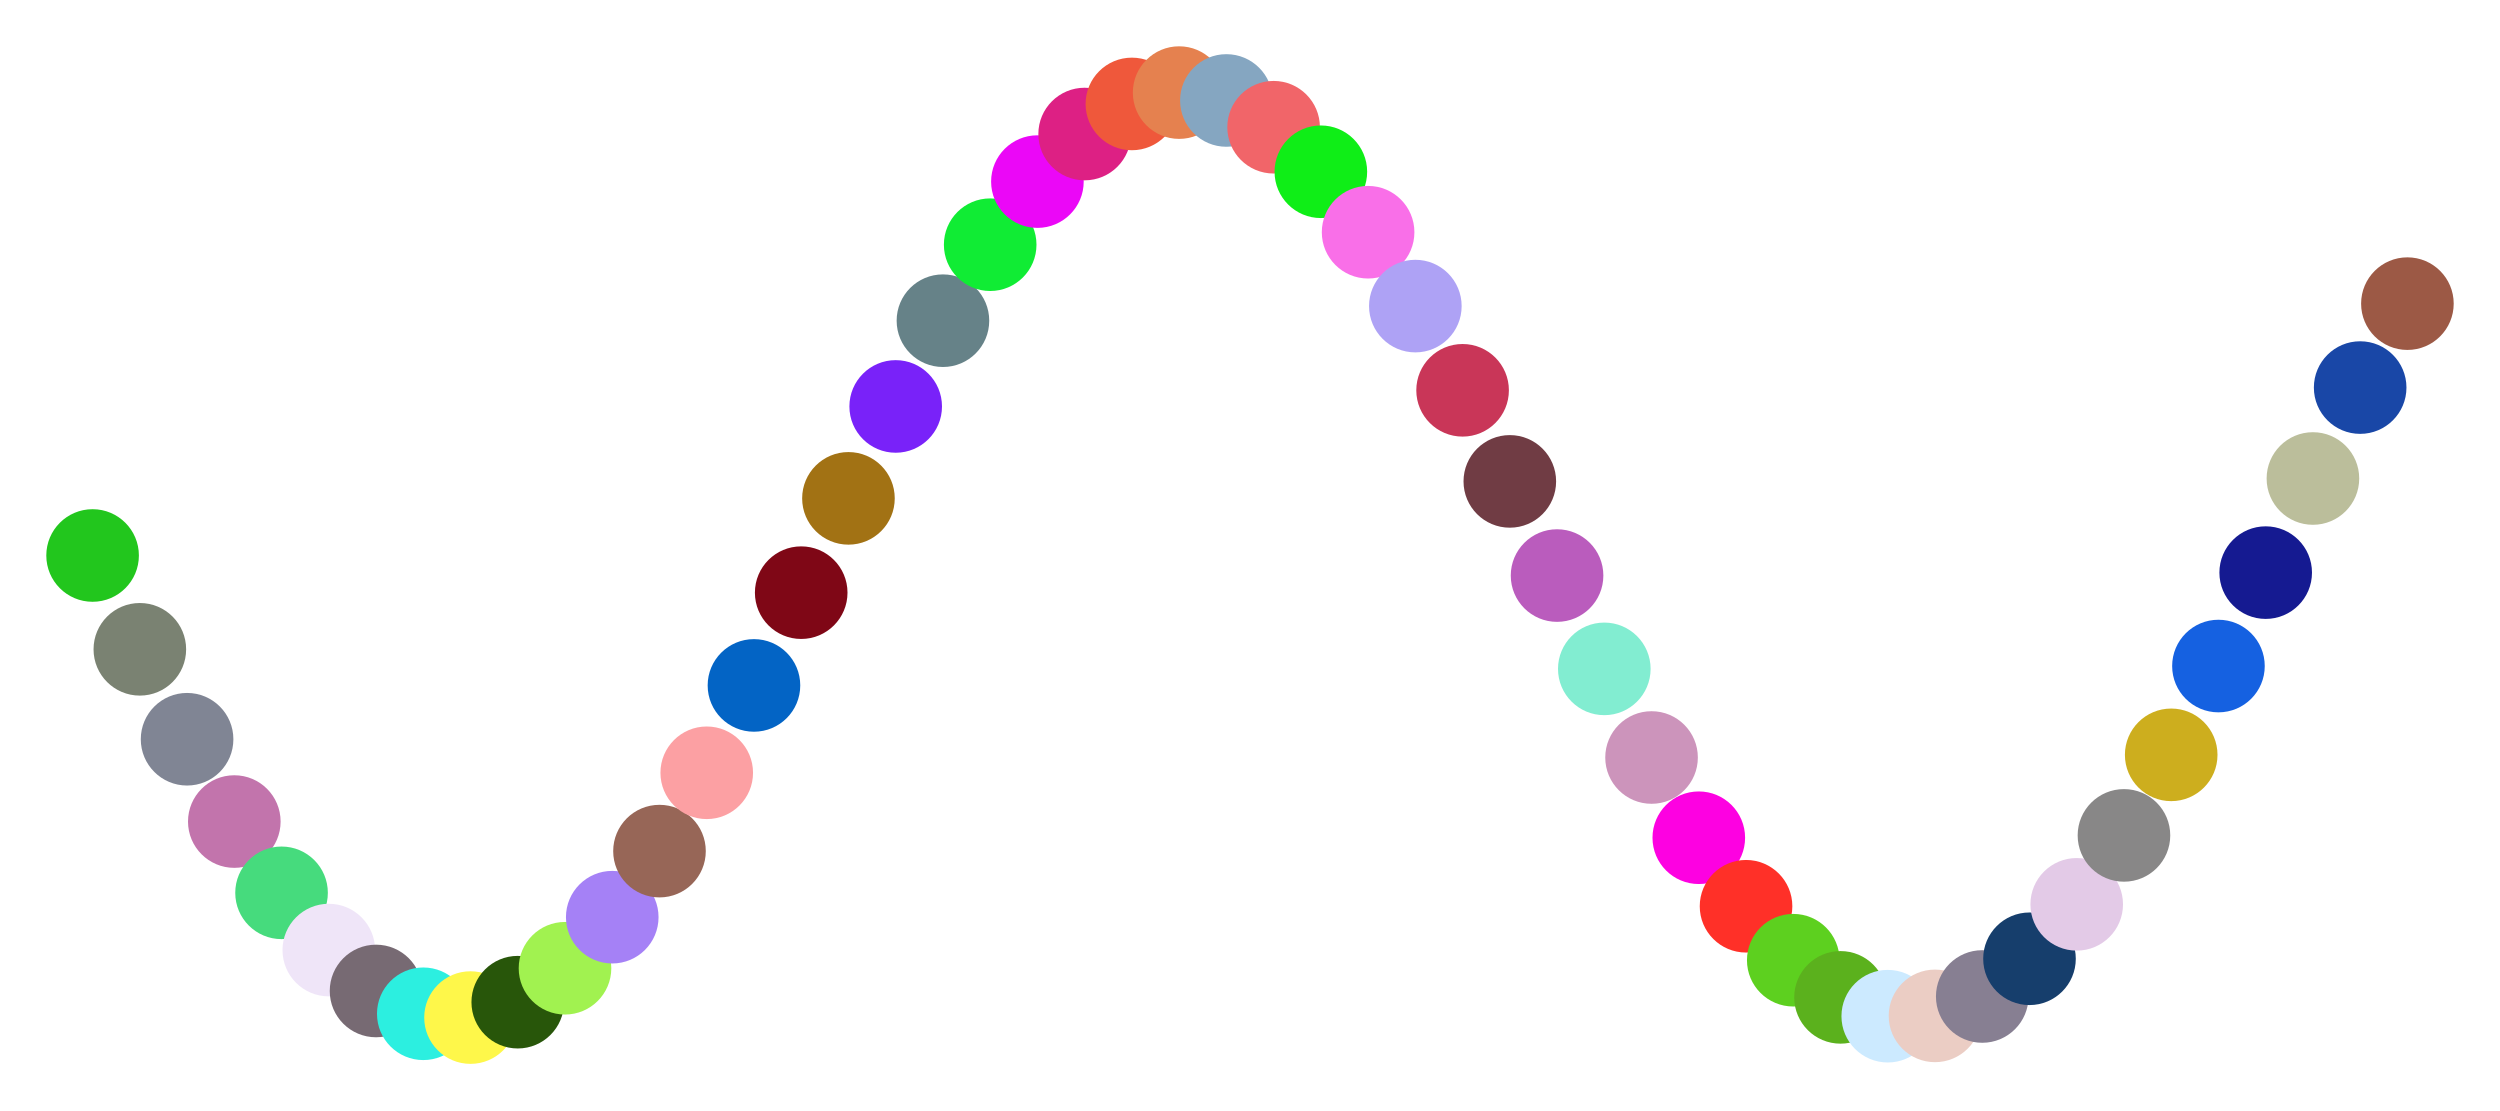
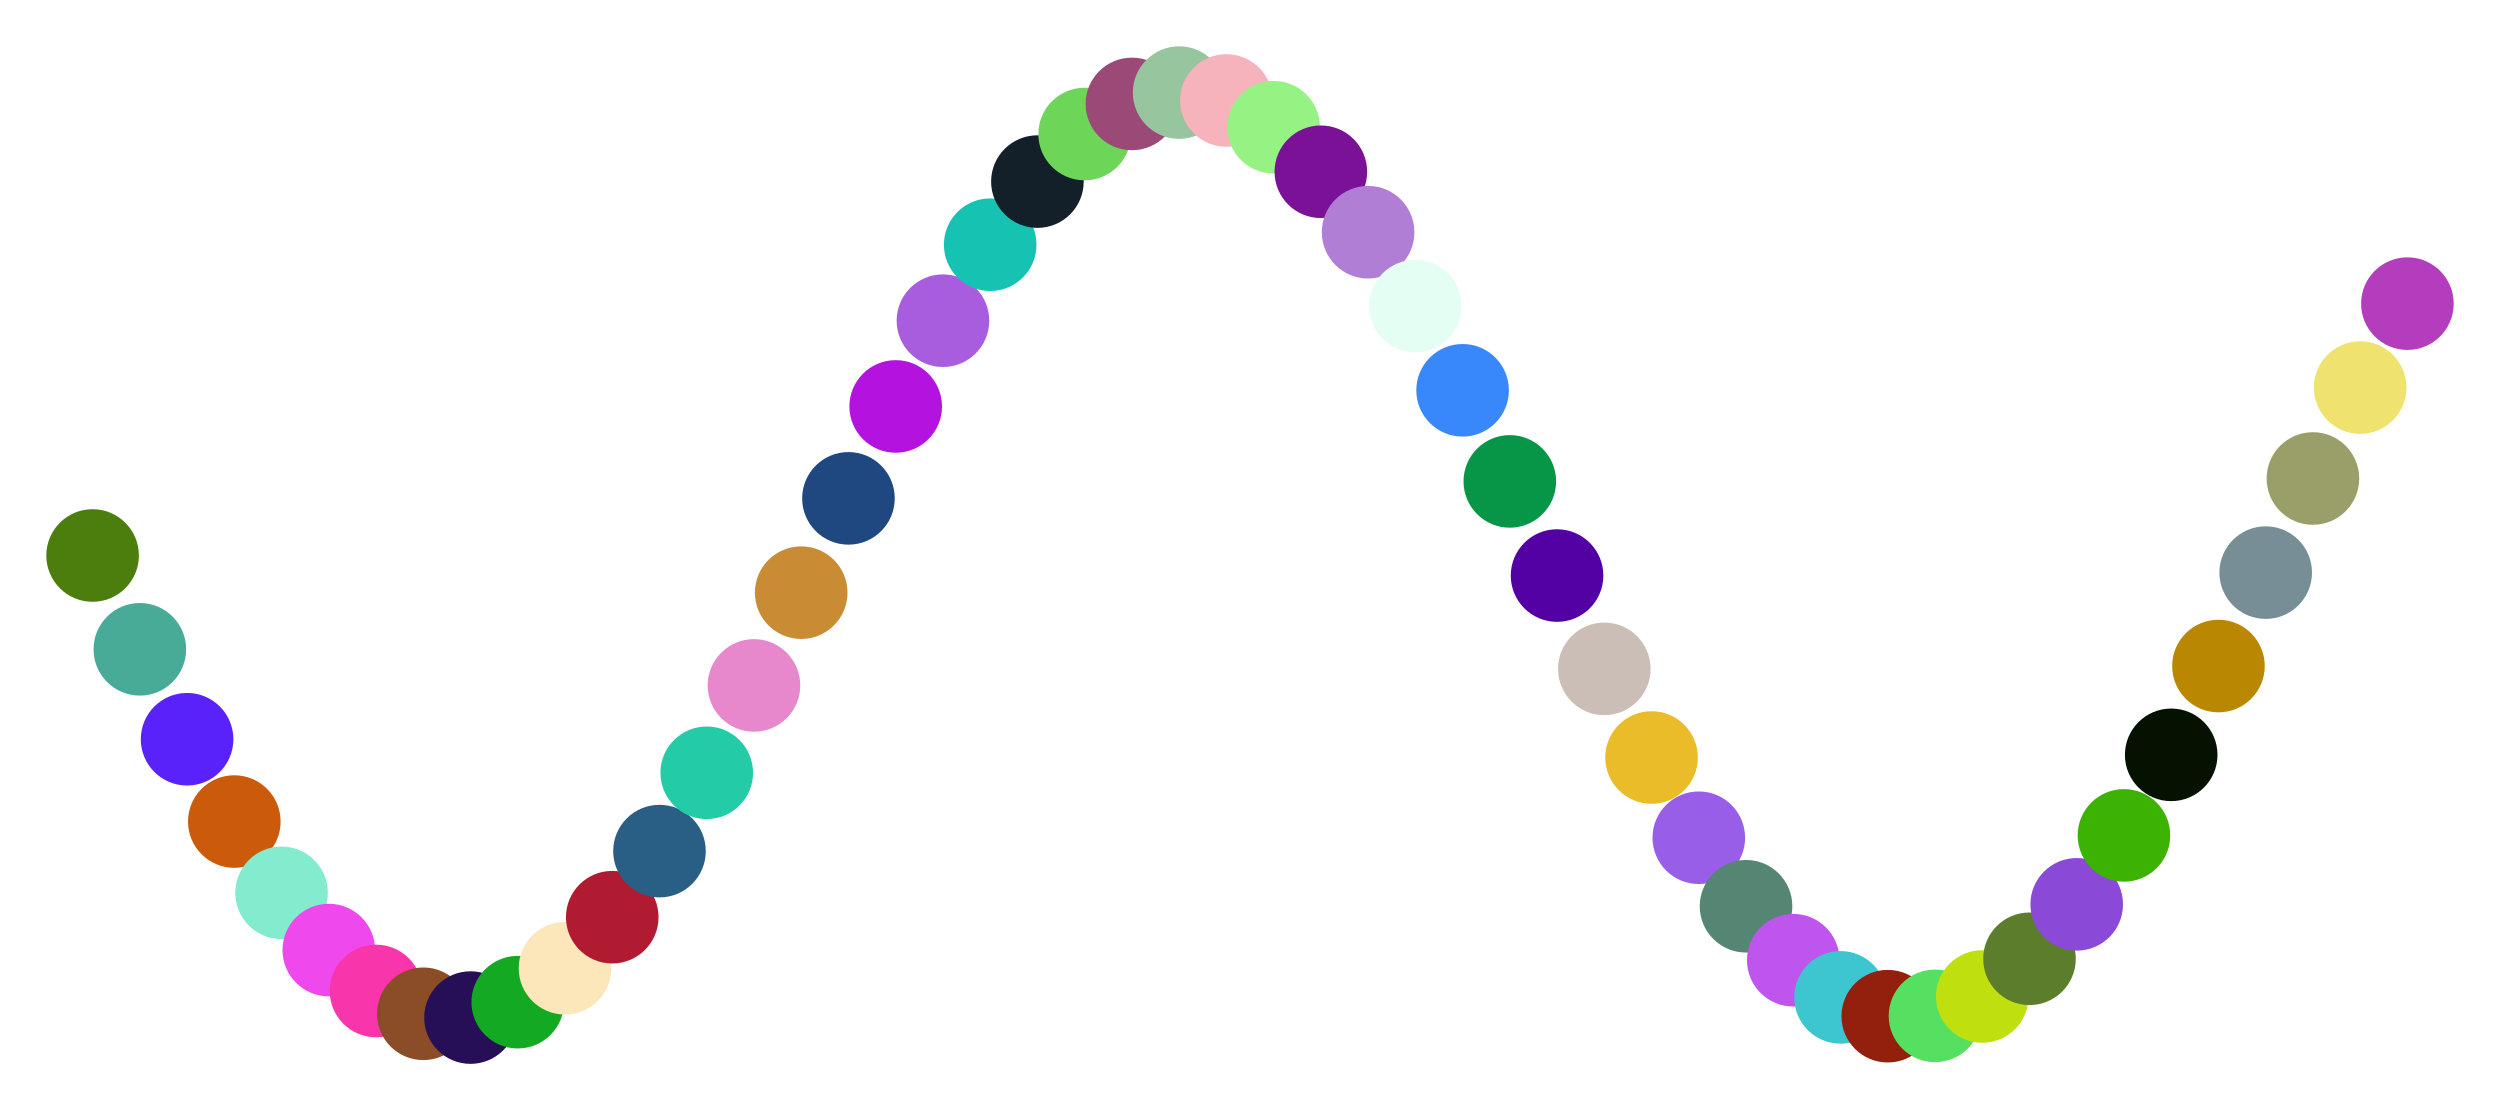
<svg xmlns="http://www.w3.org/2000/svg" width="200" height="88.812" viewBox="-4 26.003 108 47.958" version="1.1">
  <g>
-     <circle cx="0" cy="50" r="2" fill="#22c61d" />
-     <circle cx="2.041" cy="54.053" r="2" fill="#7a8272" />
-     <circle cx="4.082" cy="57.938" r="2" fill="#808594" />
-     <circle cx="6.122" cy="61.494" r="2" fill="#c274ac" />
-     <circle cx="8.163" cy="64.573" r="2" fill="#46db7d" />
-     <circle cx="10.204" cy="67.046" r="2" fill="#efe5f8" />
-     <circle cx="12.245" cy="68.813" r="2" fill="#776a73" />
-     <circle cx="14.286" cy="69.798" r="2" fill="#2cefe0" />
-     <circle cx="16.326" cy="69.962" r="2" fill="#fef74a" />
-     <circle cx="18.367" cy="69.297" r="2" fill="#28560a" />
-     <circle cx="20.408" cy="67.831" r="2" fill="#a1f250" />
-     <circle cx="22.449" cy="65.625" r="2" fill="#a581f6" />
-     <circle cx="24.49" cy="62.771" r="2" fill="#976657" />
-     <circle cx="26.531" cy="59.387" r="2" fill="#fca0a3" />
-     <circle cx="28.571" cy="55.613" r="2" fill="#0364c5" />
-     <circle cx="30.612" cy="51.606" r="2" fill="#7f0716" />
-     <circle cx="32.653" cy="47.532" r="2" fill="#a27214" />
-     <circle cx="34.694" cy="43.561" r="2" fill="#7922f9" />
-     <circle cx="36.735" cy="39.857" r="2" fill="#668288" />
-     <circle cx="38.776" cy="36.574" r="2" fill="#10ec34" />
-     <circle cx="40.816" cy="33.848" r="2" fill="#eb07f7" />
-     <circle cx="42.857" cy="31.793" r="2" fill="#dd2084" />
-     <circle cx="44.898" cy="30.493" r="2" fill="#ef583b" />
-     <circle cx="46.939" cy="30.003" r="2" fill="#e5814f" />
-     <circle cx="48.98" cy="30.343" r="2" fill="#85a6c1" />
-     <circle cx="51.02" cy="31.499" r="2" fill="#f16569" />
-     <circle cx="53.061" cy="33.423" r="2" fill="#0fee17" />
-     <circle cx="55.102" cy="36.035" r="2" fill="#f96fe8" />
-     <circle cx="57.143" cy="39.226" r="2" fill="#aea2f5" />
-     <circle cx="59.184" cy="42.864" r="2" fill="#c93658" />
-     <circle cx="61.224" cy="46.799" r="2" fill="#703c44" />
-     <circle cx="63.265" cy="50.867" r="2" fill="#ba5cbd" />
-     <circle cx="65.306" cy="54.898" r="2" fill="#82edd1" />
-     <circle cx="67.347" cy="58.727" r="2" fill="#cc94bb" />
-     <circle cx="69.388" cy="62.193" r="2" fill="#fd01e1" />
-     <circle cx="71.429" cy="65.153" r="2" fill="#ff3028" />
-     <circle cx="73.469" cy="67.484" r="2" fill="#5dd01f" />
-     <circle cx="75.51" cy="69.089" r="2" fill="#5bb11d" />
-     <circle cx="77.551" cy="69.902" r="2" fill="#cceaff" />
-     <circle cx="79.592" cy="69.889" r="2" fill="#ebcdc4" />
-     <circle cx="81.633" cy="69.051" r="2" fill="#877f92" />
-     <circle cx="83.674" cy="67.422" r="2" fill="#163e6c" />
-     <circle cx="85.714" cy="65.07" r="2" fill="#e3cae7" />
-     <circle cx="87.755" cy="62.092" r="2" fill="#888787" />
-     <circle cx="89.796" cy="58.612" r="2" fill="#cdae1e" />
-     <circle cx="91.837" cy="54.776" r="2" fill="#1561e1" />
-     <circle cx="93.878" cy="50.74" r="2" fill="#151a91" />
-     <circle cx="95.918" cy="46.674" r="2" fill="#bbbe9b" />
-     <circle cx="97.959" cy="42.746" r="2" fill="#1947a7" />
-     <circle cx="100" cy="39.12" r="2" fill="#9c5945" />
+     <circle cx="0" cy="50" r="2" fill="#4c7e0d" />
+     <circle cx="2.041" cy="54.053" r="2" fill="#47ab98" />
+     <circle cx="4.082" cy="57.938" r="2" fill="#5a22fa" />
+     <circle cx="6.122" cy="61.494" r="2" fill="#cb5b0b" />
+     <circle cx="8.163" cy="64.573" r="2" fill="#83eccf" />
+     <circle cx="10.204" cy="67.046" r="2" fill="#ef48ec" />
+     <circle cx="12.245" cy="68.813" r="2" fill="#f935ac" />
+     <circle cx="14.286" cy="69.798" r="2" fill="#8b4d27" />
+     <circle cx="16.326" cy="69.962" r="2" fill="#260f57" />
+     <circle cx="18.367" cy="69.297" r="2" fill="#14a923" />
+     <circle cx="20.408" cy="67.831" r="2" fill="#fbe7b9" />
+     <circle cx="22.449" cy="65.625" r="2" fill="#b11b32" />
+     <circle cx="24.49" cy="62.771" r="2" fill="#295f84" />
+     <circle cx="26.531" cy="59.387" r="2" fill="#23cba7" />
+     <circle cx="28.571" cy="55.613" r="2" fill="#e788cd" />
+     <circle cx="30.612" cy="51.606" r="2" fill="#c98b34" />
+     <circle cx="32.653" cy="47.532" r="2" fill="#1f4780" />
+     <circle cx="34.694" cy="43.561" r="2" fill="#b412de" />
+     <circle cx="36.735" cy="39.857" r="2" fill="#a85ddf" />
+     <circle cx="38.776" cy="36.574" r="2" fill="#16c3b2" />
+     <circle cx="40.816" cy="33.848" r="2" fill="#131f29" />
+     <circle cx="42.857" cy="31.793" r="2" fill="#6dd659" />
+     <circle cx="44.898" cy="30.493" r="2" fill="#9b4977" />
+     <circle cx="46.939" cy="30.003" r="2" fill="#97c59d" />
+     <circle cx="48.98" cy="30.343" r="2" fill="#f7b3bc" />
+     <circle cx="51.02" cy="31.499" r="2" fill="#96f283" />
+     <circle cx="53.061" cy="33.423" r="2" fill="#7b1196" />
+     <circle cx="55.102" cy="36.035" r="2" fill="#b17ed6" />
+     <circle cx="57.143" cy="39.226" r="2" fill="#e5fef4" />
+     <circle cx="59.184" cy="42.864" r="2" fill="#3988fb" />
+     <circle cx="61.224" cy="46.799" r="2" fill="#079647" />
+     <circle cx="63.265" cy="50.867" r="2" fill="#5300a4" />
+     <circle cx="65.306" cy="54.898" r="2" fill="#cbbeb7" />
+     <circle cx="67.347" cy="58.727" r="2" fill="#eabc2a" />
+     <circle cx="69.388" cy="62.193" r="2" fill="#995ee8" />
+     <circle cx="71.429" cy="65.153" r="2" fill="#558673" />
+     <circle cx="73.469" cy="67.484" r="2" fill="#be55ec" />
+     <circle cx="75.51" cy="69.089" r="2" fill="#3dc6cf" />
+     <circle cx="77.551" cy="69.902" r="2" fill="#92200c" />
+     <circle cx="79.592" cy="69.889" r="2" fill="#55e061" />
+     <circle cx="81.633" cy="69.051" r="2" fill="#bfdf0f" />
+     <circle cx="83.674" cy="67.422" r="2" fill="#5c7e2c" />
+     <circle cx="85.714" cy="65.07" r="2" fill="#8a49d7" />
+     <circle cx="87.755" cy="62.092" r="2" fill="#3cb203" />
+     <circle cx="89.796" cy="58.612" r="2" fill="#051202" />
+     <circle cx="91.837" cy="54.776" r="2" fill="#ba8702" />
+     <circle cx="93.878" cy="50.74" r="2" fill="#788e96" />
+     <circle cx="95.918" cy="46.674" r="2" fill="#9a9f69" />
+     <circle cx="97.959" cy="42.746" r="2" fill="#f0e26f" />
+     <circle cx="100" cy="39.12" r="2" fill="#b33dbc" />
  </g>
</svg>
